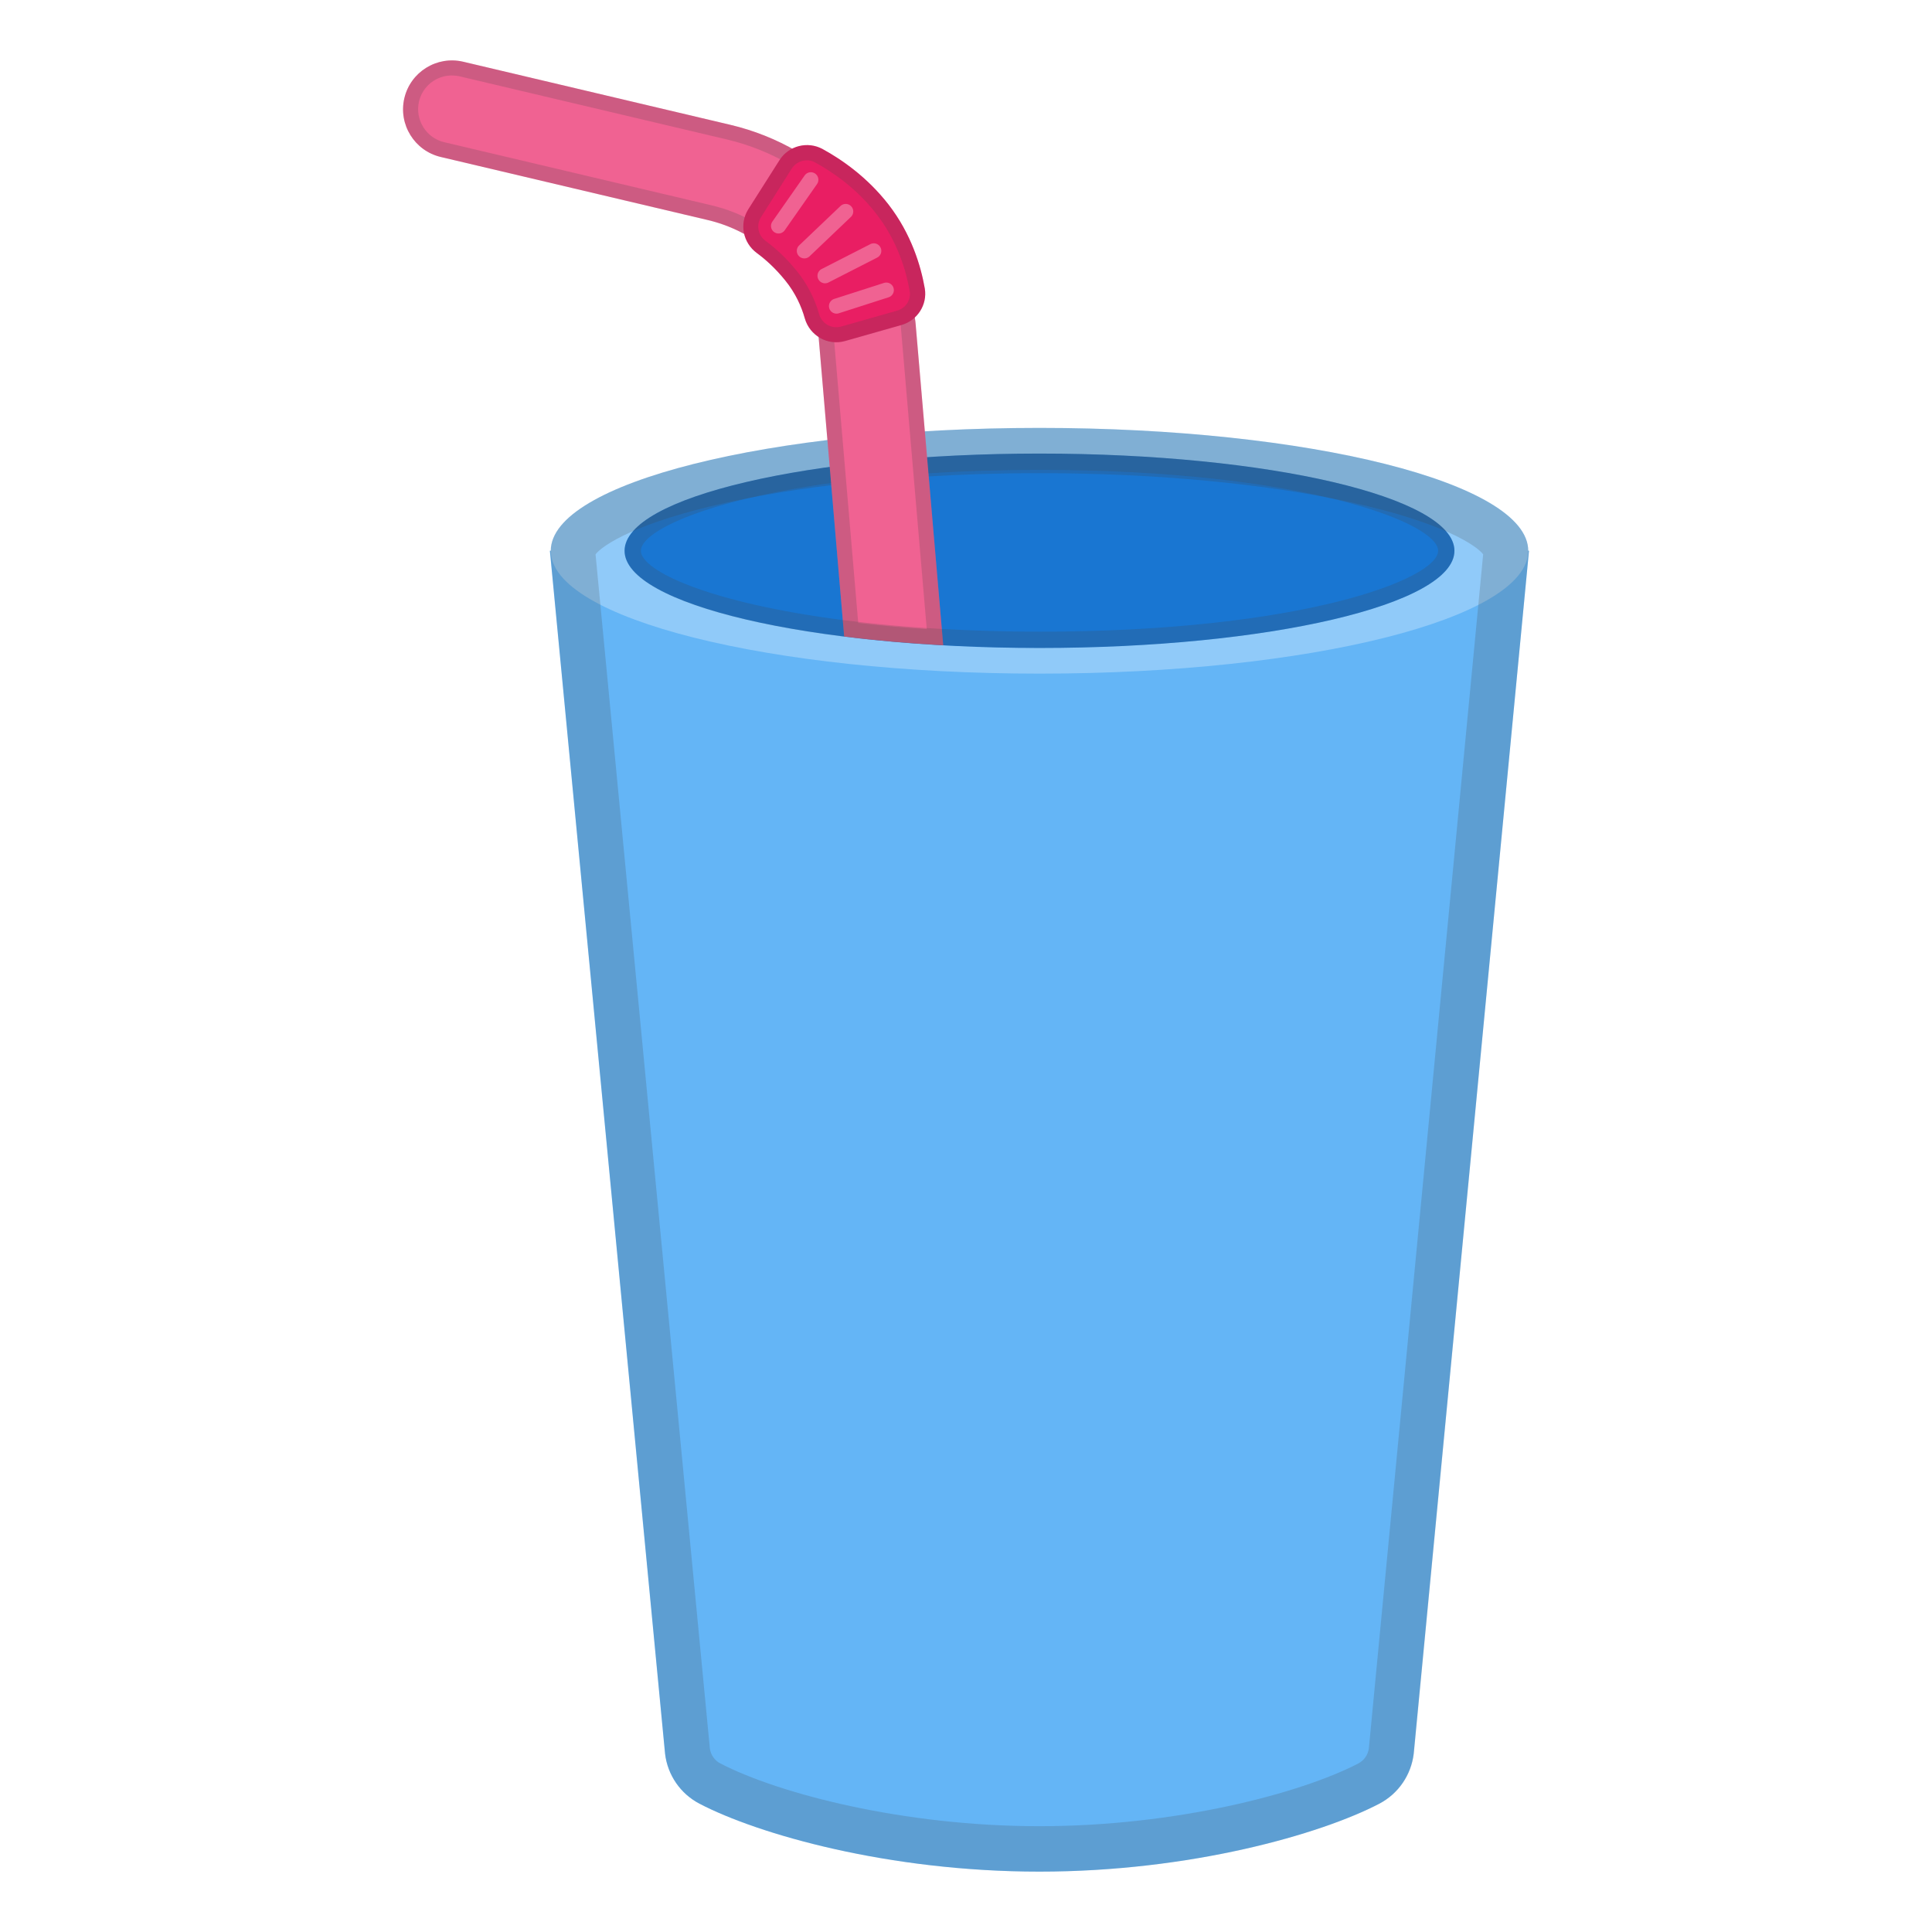
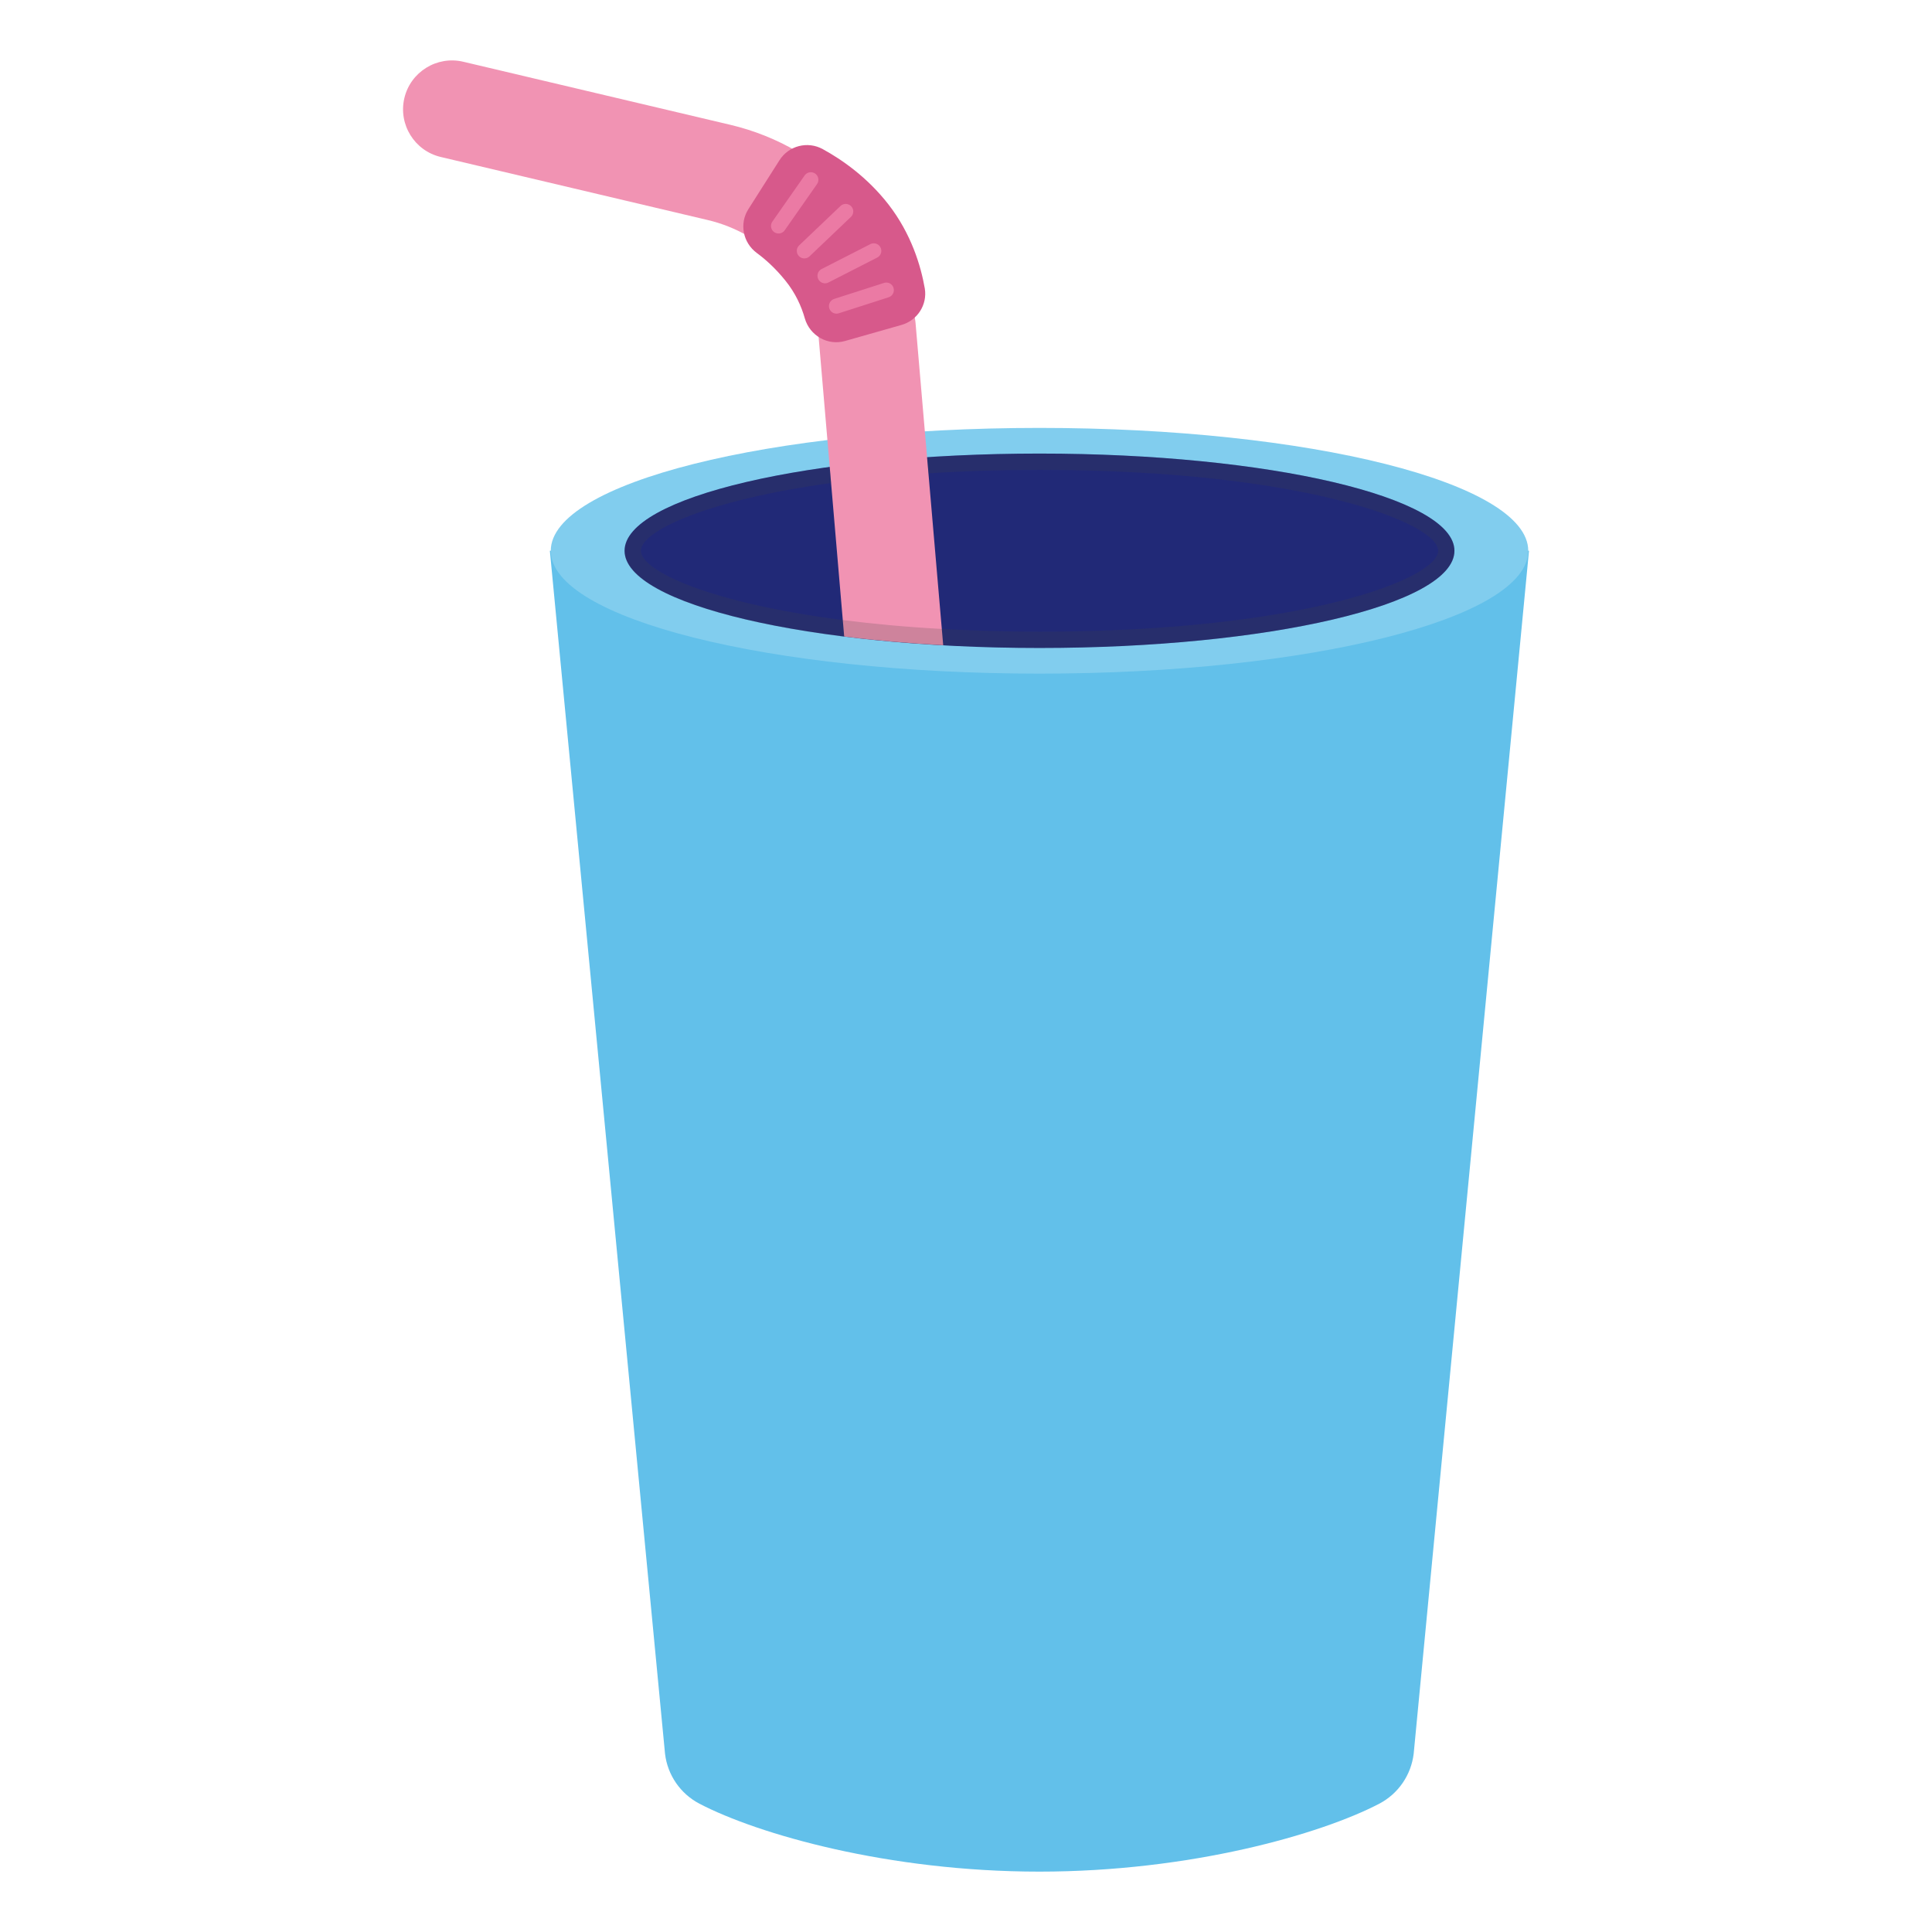
- <svg xmlns="http://www.w3.org/2000/svg" width="128" height="128">
-   <radialGradient id="a" cx="60.487" cy="72.137" gradientTransform="matrix(0 -1 .6873 0 10.909 132.624)" gradientUnits="userSpaceOnUse" r="51.908">
-     <stop offset=".367" stop-color="#64b5f6" />
-   </radialGradient>
-   <path d="M101.3 36.49H36.43l7.63 79.7a4.302 4.302 0 0 0 2.28 3.31c3.87 2.02 12.5 4.5 22.52 4.5s18.65-2.48 22.52-4.5c1.26-.66 2.11-1.9 2.28-3.31l7.64-79.7z" fill="url(#a)" />
-   <ellipse cx="68.87" cy="36.49" rx="32.38" ry="8.14" fill="#90caf9" />
-   <linearGradient id="b" gradientUnits="userSpaceOnUse" x1="54.282" x2="85.993" y1="28.618" y2="45.735">
-     <stop offset=".235" stop-color="#1976d2" />
-   </linearGradient>
-   <ellipse cx="68.87" cy="36.49" rx="27.49" ry="6.44" fill="url(#b)" />
-   <path d="M68.87 31.35c7.64 0 14.98.69 20.67 1.94 6.05 1.33 8.27 2.85 8.72 3.43v.04l-7.57 79.08c-.06.43-.32.79-.69.99-3.85 2-12.11 4.16-21.14 4.16s-17.28-2.16-21.14-4.16c-.37-.19-.63-.56-.69-.99l-7.57-79.08v-.04c.45-.58 2.67-2.1 8.72-3.43 5.71-1.25 13.05-1.94 20.69-1.94m0-3c-17.88 0-32.38 3.64-32.38 8.14h-.05l7.63 79.7a4.302 4.302 0 0 0 2.28 3.31c3.87 2.02 12.5 4.5 22.52 4.5s18.65-2.48 22.52-4.5c1.26-.66 2.11-1.9 2.28-3.31l7.63-79.7h-.05c-.01-4.49-14.5-8.14-32.38-8.14zm32.43 8.14z" fill="#424242" opacity=".2" />
-   <linearGradient id="c" gradientUnits="userSpaceOnUse" x1="36.587" x2="68.84" y1=".968" y2="59.158">
-     <stop offset=".2" stop-color="#f06292" />
-   </linearGradient>
-   <path d="M61.42 30.29l-.76-8.86c-.01-.1-.02-.21-.04-.31A16.238 16.238 0 0 0 48.39 8.27l-17.7-4.18c-1.74-.41-3.49.67-3.9 2.41-.41 1.74.67 3.49 2.41 3.9l17.7 4.18c3.71.88 6.57 3.84 7.32 7.57l.75 8.78.96 11.24c2.05.26 4.25.45 6.56.58l-1.07-12.46z" fill="url(#c)" />
-   <path d="M29.94 5c.17 0 .35.02.52.06l17.7 4.18A15.24 15.24 0 0 1 59.64 21.3l.03.21.76 8.86.97 11.31c-1.57-.1-3.09-.24-4.54-.41l-.89-10.43-.75-8.78c0-.04-.01-.07-.02-.11-.82-4.11-3.99-7.39-8.07-8.35l-17.7-4.18c-1.2-.28-1.95-1.5-1.67-2.7A2.236 2.236 0 0 1 29.94 5m0-1c-1.47 0-2.8 1.01-3.15 2.5-.41 1.74.67 3.49 2.41 3.9l17.7 4.18c3.71.88 6.57 3.84 7.32 7.57l.75 8.78.96 11.24c2.05.26 4.25.45 6.56.58l-1.07-12.46-.76-8.86c-.01-.1-.02-.21-.04-.31A16.238 16.238 0 0 0 48.39 8.27l-17.7-4.18c-.25-.06-.5-.09-.75-.09z" fill="#424242" opacity=".2" />
-   <path d="M49.58 13.86c-.61.96-.36 2.22.56 2.9.57.42 1.22 1 1.87 1.8.7.86 1.09 1.75 1.31 2.53.33 1.15 1.52 1.83 2.67 1.5l3.73-1.06c1.06-.3 1.73-1.34 1.55-2.42-.26-1.49-.89-3.61-2.41-5.57-1.41-1.81-3.09-2.97-4.35-3.66-1-.55-2.26-.23-2.87.74l-2.06 3.24z" fill="#e91e63" />
-   <path fill="none" stroke="#f06292" stroke-linecap="round" stroke-linejoin="round" stroke-miterlimit="10" d="M53.72 11.91l-2.14 3.06M56.03 14.01l-2.74 2.61M57.89 16.62l-3.23 1.65M58.72 19.22l-3.3 1.06" />
-   <g opacity=".2">
-     <path d="M53.46 10.62c.2 0 .39.05.56.15 1.11.61 2.72 1.69 4.04 3.4 1.4 1.8 1.98 3.78 2.21 5.12.1.57-.26 1.13-.83 1.29l-3.73 1.06a1.182 1.182 0 0 1-1.44-.82c-.3-1.07-.81-2.04-1.5-2.89-.62-.76-1.31-1.43-2.05-1.97-.5-.37-.63-1.04-.31-1.56l2.05-3.24c.23-.34.6-.54 1-.54m0-1c-.72 0-1.42.36-1.83 1.01l-2.05 3.24c-.61.96-.36 2.22.56 2.9.57.42 1.22 1 1.87 1.8.7.86 1.09 1.75 1.31 2.53.27.96 1.13 1.58 2.08 1.58.2 0 .39-.03.59-.08l3.73-1.06c1.06-.3 1.73-1.34 1.55-2.42-.26-1.49-.89-3.61-2.41-5.57-1.41-1.81-3.09-2.97-4.35-3.66-.34-.19-.7-.27-1.05-.27z" fill="#444" />
-   </g>
+ <svg xmlns="http://www.w3.org/2000/svg" width="100%" height="100%" viewBox="0 0 128 128" version="1.1" xml:space="preserve" style="fill-rule:evenodd;clip-rule:evenodd;stroke-linecap:round;stroke-linejoin:round;stroke-miterlimit:10;">
+   <path d="M101.3,36.49L36.43,36.49L44.06,116.19C44.226,117.601 45.081,118.842 46.34,119.5C50.21,121.52 58.84,124 68.86,124C78.88,124 87.51,121.52 91.38,119.5C92.64,118.84 93.49,117.6 93.66,116.19L101.3,36.49Z" style="fill:rgb(98,192,234);fill-rule:nonzero;" />
+   <ellipse cx="68.87" cy="36.49" rx="32.38" ry="8.14" style="fill:rgb(129,205,238);" />
+   <ellipse cx="68.87" cy="36.49" rx="27.49" ry="6.44" style="fill:rgb(33,41,119);" />
+   <path d="M61.42,30.29L60.66,21.43C60.65,21.33 60.64,21.22 60.62,21.12C59.452,14.803 54.641,9.749 48.39,8.27L30.69,4.09C28.95,3.68 27.2,4.76 26.79,6.5C26.38,8.24 27.46,9.99 29.2,10.4L46.9,14.58C50.61,15.46 53.47,18.42 54.22,22.15L54.97,30.93L55.93,42.17C57.98,42.43 60.18,42.62 62.49,42.75L61.42,30.29Z" style="fill:rgb(241,147,179);fill-rule:nonzero;" />
+   <path d="M49.58,13.86C48.97,14.82 49.22,16.08 50.14,16.76C50.71,17.18 51.36,17.76 52.01,18.56C52.71,19.42 53.1,20.31 53.32,21.09C53.65,22.24 54.84,22.92 55.99,22.59L59.72,21.53C60.78,21.23 61.45,20.19 61.27,19.11C61.01,17.62 60.38,15.5 58.86,13.54C57.45,11.73 55.77,10.57 54.51,9.88C53.51,9.33 52.25,9.65 51.64,10.62L49.58,13.86Z" style="fill:rgb(215,89,139);fill-rule:nonzero;" />
+   <path d="M53.72,11.91L51.58,14.97M56.03,14.01L53.29,16.62M57.89,16.62L54.66,18.27M58.72,19.22L55.42,20.28" style="fill:none;fill-rule:nonzero;stroke:rgb(235,122,164);stroke-width:1px;" />
  <g>
-     <path d="M42.46 36.49c0 1.32 4.57 3.45 13.38 4.59L55.06 32c-8.32 1.15-12.6 3.2-12.6 4.49zM68.87 41.85c17.34 0 26.41-3.49 26.41-5.36s-9.07-5.36-26.41-5.36c-2.65 0-5.09.09-7.35.23l.88 10.31c2.01.11 4.16.18 6.47.18z" fill="none" />
-     <path d="M59.11 42.51z" fill="#444" />
-     <linearGradient id="d" gradientUnits="userSpaceOnUse" x1="55.445" x2="56.413" y1="41.299" y2="43.046">
-       <stop offset=".2" stop-color="#f06292" />
-     </linearGradient>
-     <path fill="url(#d)" d="M55.93 42.17z" />
-     <linearGradient id="e" gradientUnits="userSpaceOnUse" x1="54.529" x2="63.687" y1="34.248" y2="50.772">
-       <stop offset=".2" stop-color="#f06292" />
-     </linearGradient>
-     <path d="M59.11 42.51z" fill="url(#e)" />
-     <path d="M68.87 30.05c-2.58 0-5.08.09-7.44.24l.09 1.07c2.26-.15 4.7-.23 7.35-.23 17.34 0 26.41 3.49 26.41 5.36s-9.07 5.36-26.41 5.36c-2.31 0-4.46-.07-6.47-.18-2.4-.13-4.58-.34-6.56-.59-8.81-1.13-13.38-3.26-13.38-4.59 0-1.29 4.29-3.34 12.6-4.49l-.09-1.06c-8.13 1.12-13.59 3.19-13.59 5.56 0 2.46 5.89 4.6 14.55 5.68 1.02.13 2.08.24 3.18.34.99.09 2.01.16 3.05.22.11.01.22.02.33.02v-.01c2.05.11 4.18.18 6.38.18 15.18 0 27.49-2.88 27.49-6.44-.01-3.56-12.31-6.44-27.49-6.44z" opacity=".2" fill="#444" />
+     <path d="M42.46,36.49C42.46,37.81 47.03,39.94 55.84,41.08L55.06,32C46.74,33.15 42.46,35.2 42.46,36.49ZM68.87,41.85C86.21,41.85 95.28,38.36 95.28,36.49C95.28,34.62 86.21,31.13 68.87,31.13C66.22,31.13 63.78,31.22 61.52,31.36L62.4,41.67C64.41,41.78 66.56,41.85 68.87,41.85Z" style="fill:none;fill-rule:nonzero;" />
+     <path d="M68.87,30.05C66.29,30.05 63.79,30.14 61.43,30.29L61.52,31.36C63.78,31.21 66.22,31.13 68.87,31.13C86.21,31.13 95.28,34.62 95.28,36.49C95.28,38.36 86.21,41.85 68.87,41.85C66.56,41.85 64.41,41.78 62.4,41.67C60,41.54 57.82,41.33 55.84,41.08C47.03,39.95 42.46,37.82 42.46,36.49C42.46,35.2 46.75,33.15 55.06,32L54.97,30.94C46.84,32.06 41.38,34.13 41.38,36.5C41.38,38.96 47.27,41.1 55.93,42.18C56.95,42.31 58.01,42.42 59.11,42.52C60.1,42.61 61.12,42.68 62.16,42.74C62.27,42.75 62.38,42.76 62.49,42.76L62.49,42.75C64.54,42.86 66.67,42.93 68.87,42.93C84.05,42.93 96.36,40.05 96.36,36.49C96.35,32.93 84.05,30.05 68.87,30.05Z" style="fill:rgb(68,68,68);fill-opacity:0.2;fill-rule:nonzero;" />
  </g>
</svg>
